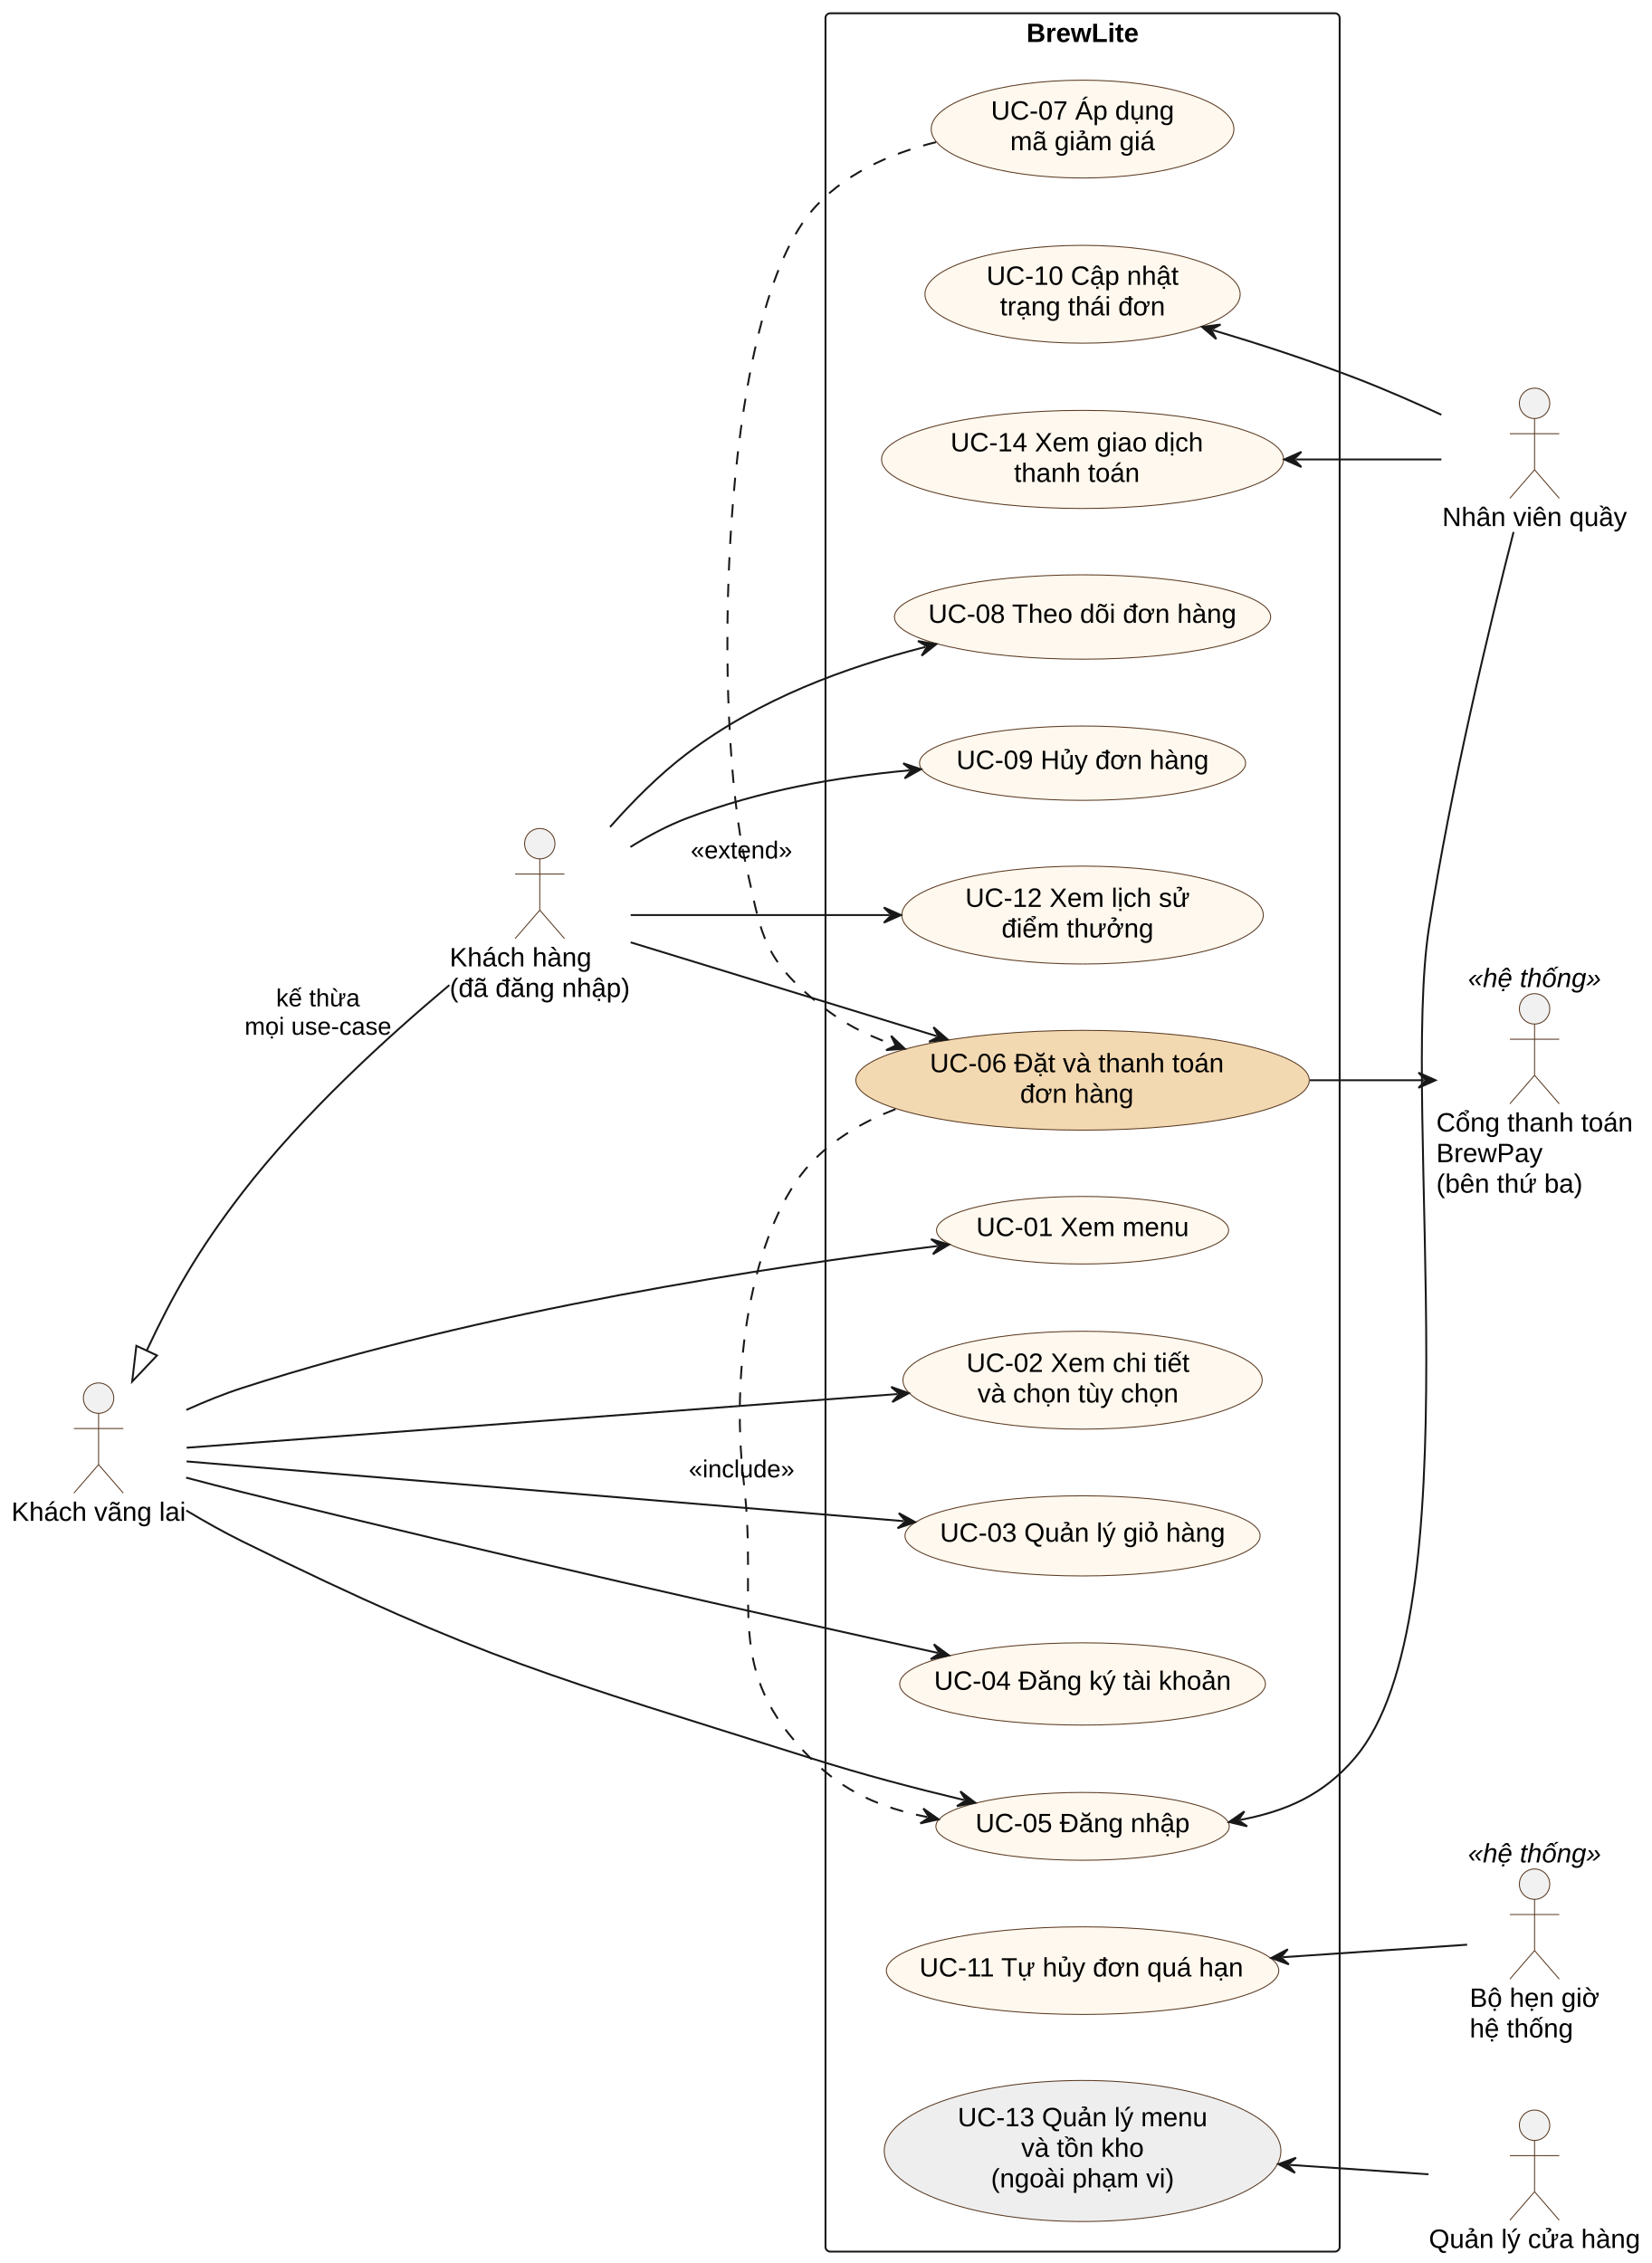
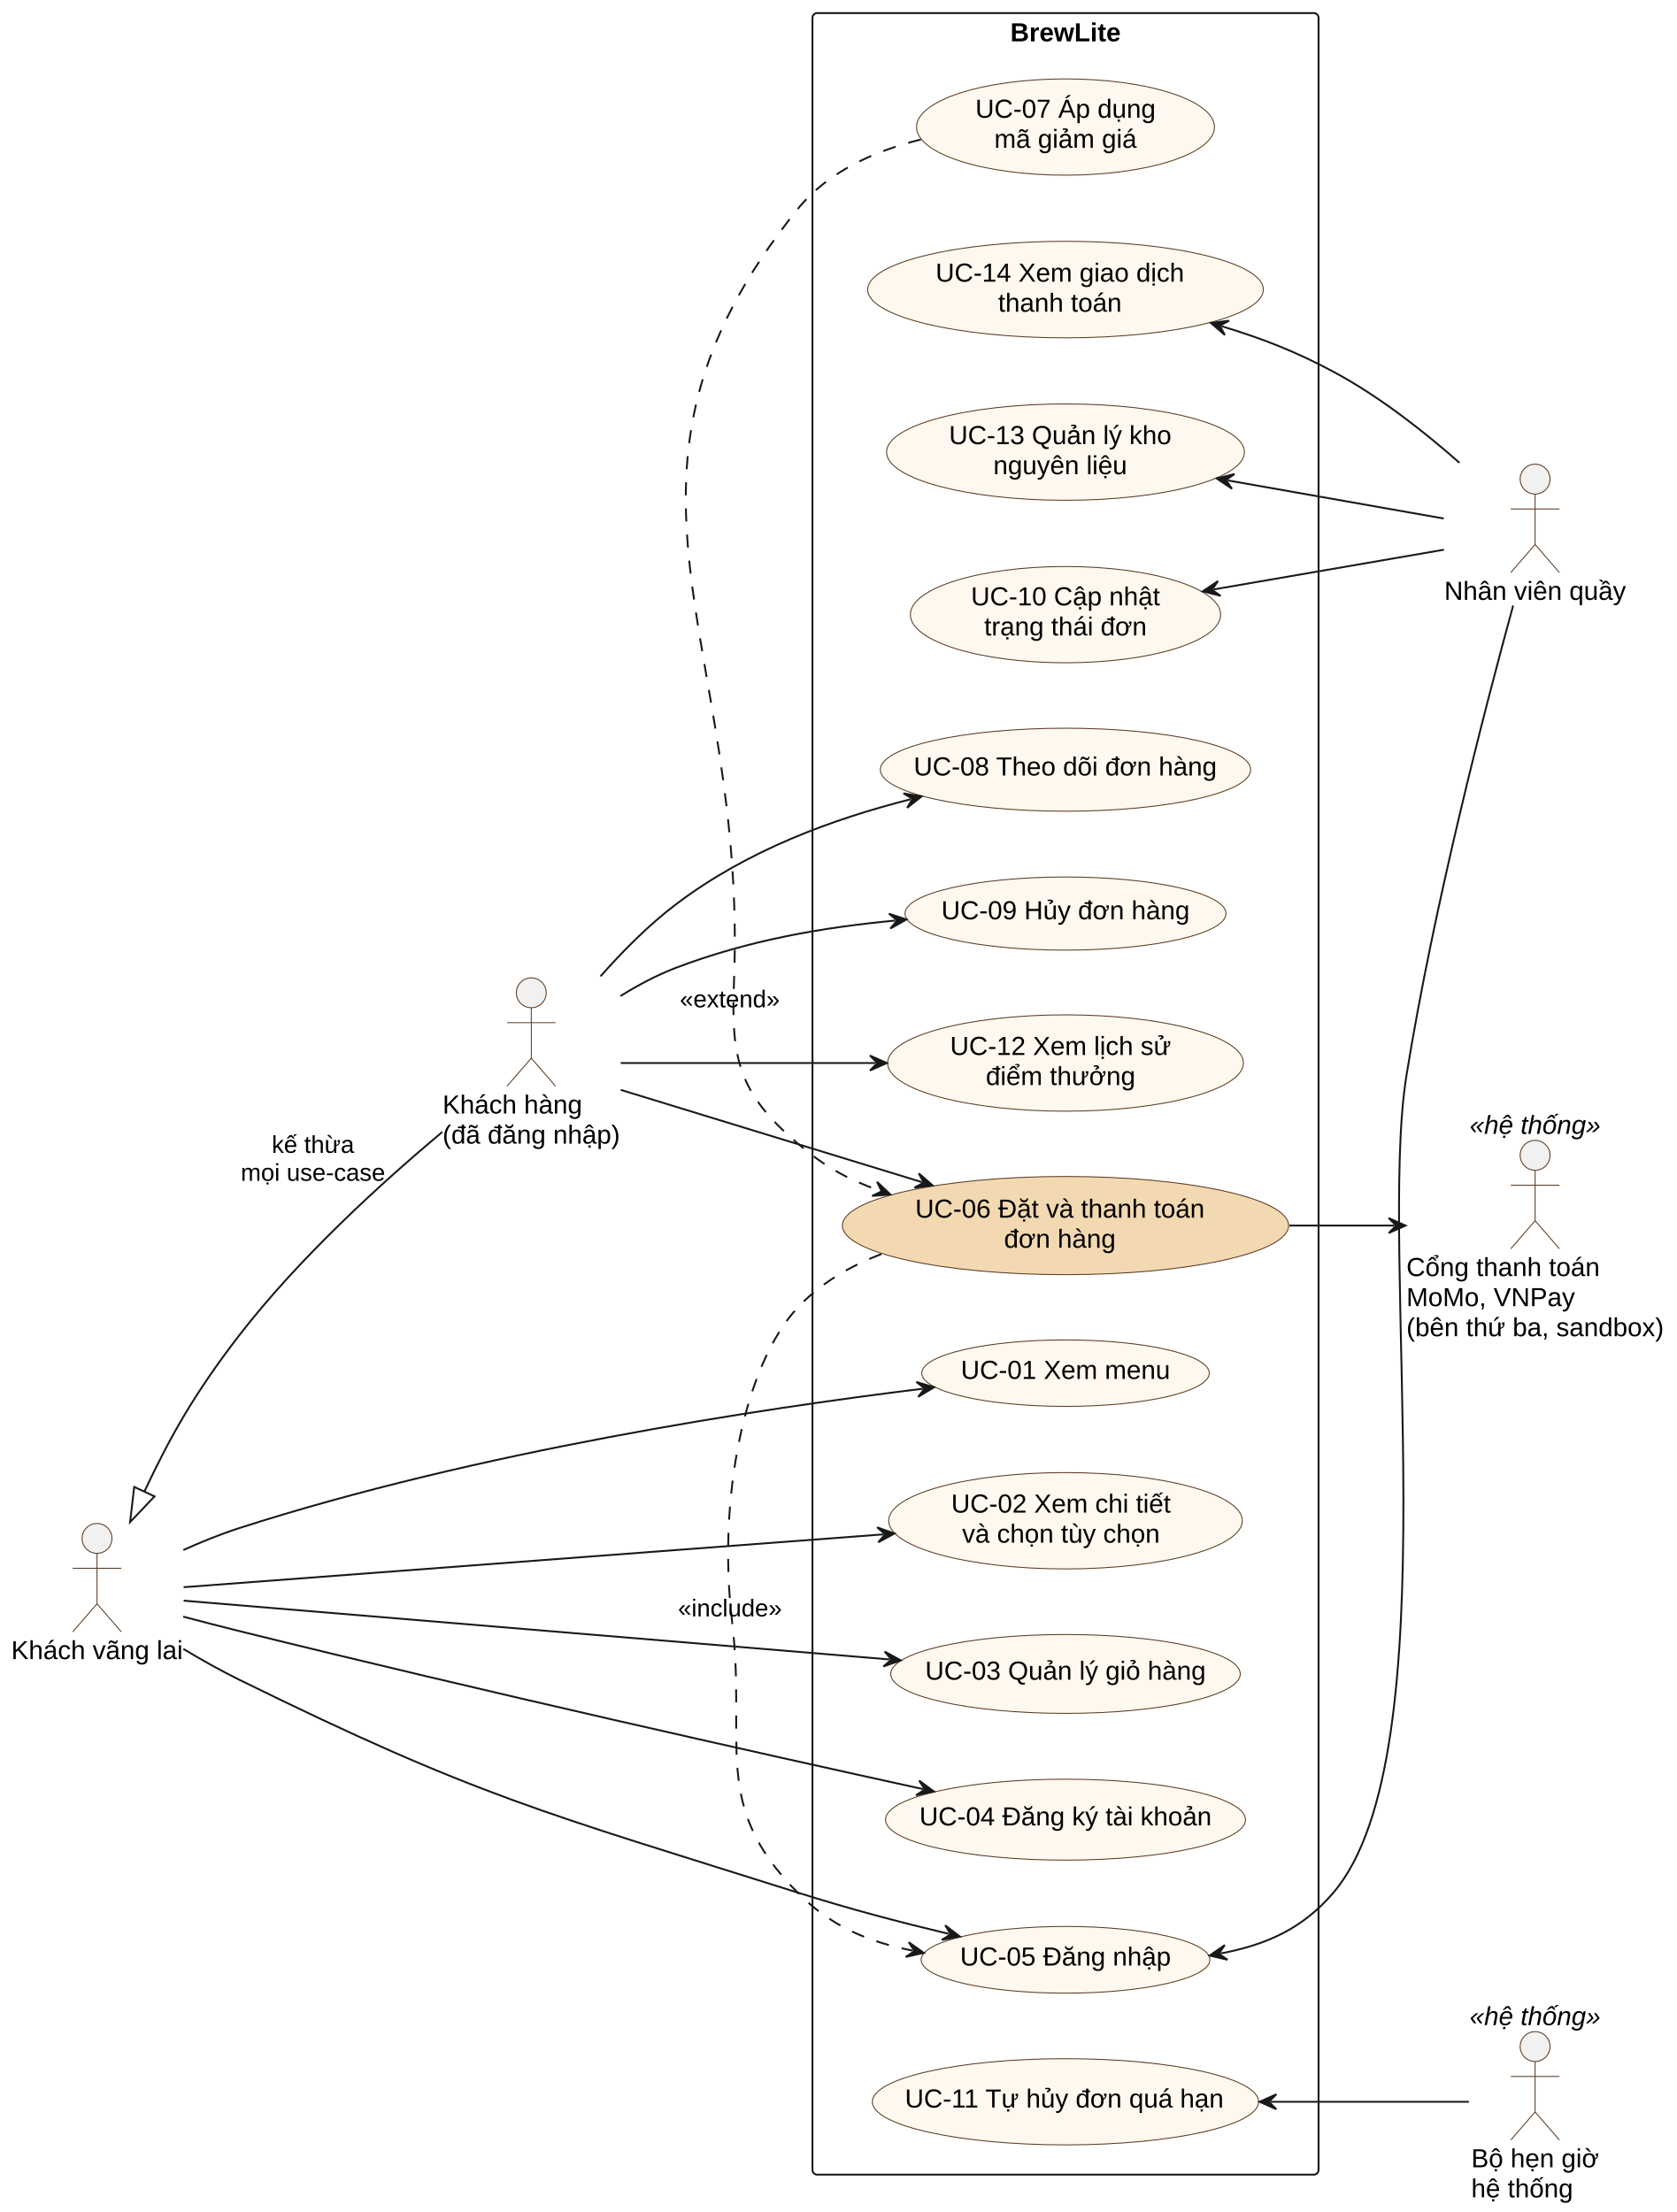
- <svg xmlns="http://www.w3.org/2000/svg" contentStyleType="text/css" height="1192px" preserveAspectRatio="none" style="width:870px;height:1192px;background:#FFFFFF;" version="1.1" viewBox="0 0 870 1192" width="870px" zoomAndPan="magnify">
+ <svg xmlns="http://www.w3.org/2000/svg" contentStyleType="text/css" height="1184px" preserveAspectRatio="none" style="width:897px;height:1184px;background:#FFFFFF;" version="1.1" viewBox="0 0 897 1184" width="897px" zoomAndPan="magnify">
  <defs />
  <g>
    <g id="cluster_BrewLite">
-       <rect fill="none" height="1179" rx="2.5" ry="2.5" style="stroke:#181818;stroke-width:1.0;" width="270.83" x="434.81" y="7" />
+       <rect fill="none" height="1157" rx="2.5" ry="2.5" style="stroke:#181818;stroke-width:1.0;" width="270.83" x="434.81" y="7" />
      <text fill="#000000" font-family="Arial" font-size="14" font-weight="bold" lengthAdjust="spacing" textLength="59.124" x="540.663" y="22.132">BrewLite</text>
    </g>
    <g id="elem_UC01">
-       <ellipse cx="570.225" cy="647.997" fill="#FFF8EE" rx="76.935" ry="17.787" style="stroke:#5A3A22;stroke-width:0.5;" />
-       <text fill="#000000" font-family="Arial" font-size="14" lengthAdjust="spacing" textLength="112.041" x="514.204" y="651.079">UC-01 Xem menu</text>
+       <ellipse cx="570.225" cy="734.997" fill="#FFF8EE" rx="76.935" ry="17.787" style="stroke:#5A3A22;stroke-width:0.5;" />
+       <text fill="#000000" font-family="Arial" font-size="14" lengthAdjust="spacing" textLength="112.041" x="514.204" y="738.079">UC-01 Xem menu</text>
    </g>
    <g id="elem_UC02">
-       <ellipse cx="570.222" cy="727.003" fill="#FFF8EE" rx="94.622" ry="25.783" style="stroke:#5A3A22;stroke-width:0.5;" />
-       <text fill="#000000" font-family="Arial" font-size="14" lengthAdjust="spacing" textLength="117.482" x="509.057" y="722.639">UC-02 Xem chi tiết</text>
-       <text fill="#000000" font-family="Arial" font-size="14" lengthAdjust="spacing" textLength="105.848" x="514.874" y="738.737">và chọn tùy chọn</text>
+       <ellipse cx="570.222" cy="814.003" fill="#FFF8EE" rx="94.622" ry="25.783" style="stroke:#5A3A22;stroke-width:0.5;" />
+       <text fill="#000000" font-family="Arial" font-size="14" lengthAdjust="spacing" textLength="117.482" x="509.057" y="809.639">UC-02 Xem chi tiết</text>
+       <text fill="#000000" font-family="Arial" font-size="14" lengthAdjust="spacing" textLength="105.848" x="514.874" y="825.737">và chọn tùy chọn</text>
    </g>
    <g id="elem_UC03">
-       <ellipse cx="570.217" cy="808.997" fill="#FFF8EE" rx="93.537" ry="21.107" style="stroke:#5A3A22;stroke-width:0.5;" />
-       <text fill="#000000" font-family="Arial" font-size="14" lengthAdjust="spacing" textLength="150.199" x="495.117" y="812.08">UC-03 Quản lý giỏ hàng</text>
+       <ellipse cx="570.217" cy="895.997" fill="#FFF8EE" rx="93.537" ry="21.107" style="stroke:#5A3A22;stroke-width:0.5;" />
+       <text fill="#000000" font-family="Arial" font-size="14" lengthAdjust="spacing" textLength="150.199" x="495.117" y="899.08">UC-03 Quản lý giỏ hàng</text>
    </g>
    <g id="elem_UC04">
-       <ellipse cx="570.22" cy="886.996" fill="#FFF8EE" rx="96.33" ry="21.666" style="stroke:#5A3A22;stroke-width:0.5;" />
-       <text fill="#000000" font-family="Arial" font-size="14" lengthAdjust="spacing" textLength="156.413" x="492.014" y="890.079">UC-04 Đăng ký tài khoản</text>
+       <ellipse cx="570.22" cy="973.996" fill="#FFF8EE" rx="96.33" ry="21.666" style="stroke:#5A3A22;stroke-width:0.5;" />
+       <text fill="#000000" font-family="Arial" font-size="14" lengthAdjust="spacing" textLength="156.413" x="492.014" y="977.079">UC-04 Đăng ký tài khoản</text>
    </g>
    <g id="elem_UC05">
-       <ellipse cx="570.223" cy="962.005" fill="#FFF8EE" rx="77.273" ry="17.855" style="stroke:#5A3A22;stroke-width:0.5;" />
-       <text fill="#000000" font-family="Arial" font-size="14" lengthAdjust="spacing" textLength="112.848" x="513.799" y="965.087">UC-05 Đăng nhập</text>
+       <ellipse cx="570.223" cy="1049.005" fill="#FFF8EE" rx="77.273" ry="17.855" style="stroke:#5A3A22;stroke-width:0.5;" />
+       <text fill="#000000" font-family="Arial" font-size="14" lengthAdjust="spacing" textLength="112.848" x="513.799" y="1052.087">UC-05 Đăng nhập</text>
    </g>
    <g id="elem_UC06">
-       <ellipse cx="570.216" cy="569.003" fill="#F3D9B1" rx="119.415" ry="26.283" style="stroke:#5A3A22;stroke-width:0.5;" />
-       <text fill="#000000" font-family="Arial" font-size="14" lengthAdjust="spacing" textLength="154.868" x="489.781" y="564.77">UC-06 Đặt và thanh toán</text>
-       <text fill="#000000" font-family="Arial" font-size="14" lengthAdjust="spacing" textLength="59.787" x="537.322" y="580.868">đơn hàng</text>
+       <ellipse cx="570.216" cy="656.003" fill="#F3D9B1" rx="119.415" ry="26.283" style="stroke:#5A3A22;stroke-width:0.5;" />
+       <text fill="#000000" font-family="Arial" font-size="14" lengthAdjust="spacing" textLength="154.868" x="489.781" y="651.77">UC-06 Đặt và thanh toán</text>
+       <text fill="#000000" font-family="Arial" font-size="14" lengthAdjust="spacing" textLength="59.787" x="537.322" y="667.868">đơn hàng</text>
    </g>
    <g id="elem_UC07">
      <ellipse cx="570.223" cy="67.997" fill="#FFF8EE" rx="79.723" ry="25.767" style="stroke:#5A3A22;stroke-width:0.5;" />
      <text fill="#000000" font-family="Arial" font-size="14" lengthAdjust="spacing" textLength="96.503" x="521.972" y="63.03">UC-07 Áp dụng</text>
      <text fill="#000000" font-family="Arial" font-size="14" lengthAdjust="spacing" textLength="76.255" x="532.096" y="79.129">mã giảm giá</text>
    </g>
    <g id="elem_UC08">
-       <ellipse cx="570.217" cy="324.997" fill="#FFF8EE" rx="99.087" ry="22.217" style="stroke:#5A3A22;stroke-width:0.5;" />
-       <text fill="#000000" font-family="Arial" font-size="14" lengthAdjust="spacing" textLength="162.504" x="488.965" y="328.08">UC-08 Theo dõi đơn hàng</text>
+       <ellipse cx="570.217" cy="411.997" fill="#FFF8EE" rx="99.087" ry="22.217" style="stroke:#5A3A22;stroke-width:0.5;" />
+       <text fill="#000000" font-family="Arial" font-size="14" lengthAdjust="spacing" textLength="162.504" x="488.965" y="415.08">UC-08 Theo dõi đơn hàng</text>
    </g>
    <g id="elem_UC09">
-       <ellipse cx="570.216" cy="401.997" fill="#FFF8EE" rx="85.886" ry="19.577" style="stroke:#5A3A22;stroke-width:0.5;" />
-       <text fill="#000000" font-family="Arial" font-size="14" lengthAdjust="spacing" textLength="132.918" x="503.757" y="405.08">UC-09 Hủy đơn hàng</text>
+       <ellipse cx="570.216" cy="488.997" fill="#FFF8EE" rx="85.886" ry="19.577" style="stroke:#5A3A22;stroke-width:0.5;" />
+       <text fill="#000000" font-family="Arial" font-size="14" lengthAdjust="spacing" textLength="132.918" x="503.757" y="492.08">UC-09 Hủy đơn hàng</text>
    </g>
    <g id="elem_UC12">
-       <ellipse cx="570.223" cy="481.995" fill="#FFF8EE" rx="95.203" ry="25.785" style="stroke:#5A3A22;stroke-width:0.5;" />
-       <text fill="#000000" font-family="Arial" font-size="14" lengthAdjust="spacing" textLength="118.289" x="508.447" y="477.679">UC-12 Xem lịch sử</text>
-       <text fill="#000000" font-family="Arial" font-size="14" lengthAdjust="spacing" textLength="80.035" x="527.574" y="493.778">điểm thưởng</text>
+       <ellipse cx="570.223" cy="568.995" fill="#FFF8EE" rx="95.203" ry="25.785" style="stroke:#5A3A22;stroke-width:0.5;" />
+       <text fill="#000000" font-family="Arial" font-size="14" lengthAdjust="spacing" textLength="118.289" x="508.447" y="564.679">UC-12 Xem lịch sử</text>
+       <text fill="#000000" font-family="Arial" font-size="14" lengthAdjust="spacing" textLength="80.035" x="527.574" y="580.778">điểm thưởng</text>
    </g>
    <g id="elem_UC10">
-       <ellipse cx="570.22" cy="154.997" fill="#FFF8EE" rx="83.02" ry="25.767" style="stroke:#5A3A22;stroke-width:0.5;" />
-       <text fill="#000000" font-family="Arial" font-size="14" lengthAdjust="spacing" textLength="101.165" x="519.637" y="150.03">UC-10 Cập nhật</text>
-       <text fill="#000000" font-family="Arial" font-size="14" lengthAdjust="spacing" textLength="87.015" x="526.712" y="166.129">trạng thái đơn</text>
+       <ellipse cx="570.22" cy="328.997" fill="#FFF8EE" rx="83.02" ry="25.767" style="stroke:#5A3A22;stroke-width:0.5;" />
+       <text fill="#000000" font-family="Arial" font-size="14" lengthAdjust="spacing" textLength="101.165" x="519.637" y="324.03">UC-10 Cập nhật</text>
+       <text fill="#000000" font-family="Arial" font-size="14" lengthAdjust="spacing" textLength="87.015" x="526.712" y="340.129">trạng thái đơn</text>
    </g>
    <g id="elem_UC11">
-       <ellipse cx="570.218" cy="1038.002" fill="#FFF8EE" rx="103.358" ry="23.072" style="stroke:#5A3A22;stroke-width:0.5;" />
-       <text fill="#000000" font-family="Arial" font-size="14" lengthAdjust="spacing" textLength="171.869" x="484.284" y="1041.084">UC-11 Tự hủy đơn quá hạn</text>
+       <ellipse cx="570.218" cy="1125.002" fill="#FFF8EE" rx="103.358" ry="23.072" style="stroke:#5A3A22;stroke-width:0.5;" />
+       <text fill="#000000" font-family="Arial" font-size="14" lengthAdjust="spacing" textLength="171.869" x="484.284" y="1128.084">UC-11 Tự hủy đơn quá hạn</text>
    </g>
    <g id="elem_UC14">
-       <ellipse cx="570.216" cy="241.996" fill="#FFF8EE" rx="105.886" ry="25.836" style="stroke:#5A3A22;stroke-width:0.5;" />
-       <text fill="#000000" font-family="Arial" font-size="14" lengthAdjust="spacing" textLength="133.061" x="500.685" y="237.763">UC-14 Xem giao dịch</text>
-       <text fill="#000000" font-family="Arial" font-size="14" lengthAdjust="spacing" textLength="66.172" x="534.13" y="253.861">thanh toán</text>
+       <ellipse cx="570.216" cy="154.996" fill="#FFF8EE" rx="105.886" ry="25.836" style="stroke:#5A3A22;stroke-width:0.5;" />
+       <text fill="#000000" font-family="Arial" font-size="14" lengthAdjust="spacing" textLength="133.061" x="500.685" y="150.763">UC-14 Xem giao dịch</text>
+       <text fill="#000000" font-family="Arial" font-size="14" lengthAdjust="spacing" textLength="66.172" x="534.13" y="166.861">thanh toán</text>
    </g>
    <g id="elem_UC13">
-       <ellipse cx="570.222" cy="1133" fill="#EEEEEE" rx="104.472" ry="37.15" style="stroke:#5A3A22;stroke-width:0.5;" />
-       <text fill="#000000" font-family="Arial" font-size="14" lengthAdjust="spacing" textLength="131.503" x="504.47" y="1119.984">UC-13 Quản lý menu</text>
-       <text fill="#000000" font-family="Arial" font-size="14" lengthAdjust="spacing" textLength="64.6" x="537.922" y="1136.083">và tồn kho</text>
-       <text fill="#000000" font-family="Arial" font-size="14" lengthAdjust="spacing" textLength="96.489" x="521.977" y="1152.181">(ngoài phạm vi)</text>
+       <ellipse cx="570.216" cy="241.998" fill="#FFF8EE" rx="95.756" ry="25.788" style="stroke:#5A3A22;stroke-width:0.5;" />
+       <text fill="#000000" font-family="Arial" font-size="14" lengthAdjust="spacing" textLength="119.055" x="507.858" y="237.727">UC-13 Quản lý kho</text>
+       <text fill="#000000" font-family="Arial" font-size="14" lengthAdjust="spacing" textLength="71.613" x="531.579" y="253.825">nguyên liệu</text>
    </g>
    <g id="elem_Guest">
-       <ellipse cx="51.92" cy="736.45" fill="#F1F1F1" rx="8" ry="8" style="stroke:#5A3A22;stroke-width:0.5;" />
-       <path d="M51.92,744.45 L51.92,771.45 M38.92,752.45 L64.92,752.45 M51.92,771.45 L38.92,786.45 M51.92,771.45 L64.92,786.45 " fill="none" style="stroke:#5A3A22;stroke-width:0.5;" />
-       <text fill="#000000" font-family="Arial" font-size="14" lengthAdjust="spacing" textLength="91.841" x="6" y="801.082">Khách vãng lai</text>
+       <ellipse cx="51.92" cy="823.45" fill="#F1F1F1" rx="8" ry="8" style="stroke:#5A3A22;stroke-width:0.5;" />
+       <path d="M51.92,831.45 L51.92,858.45 M38.92,839.45 L64.92,839.45 M51.92,858.45 L38.92,873.45 M51.92,858.45 L64.92,873.45 " fill="none" style="stroke:#5A3A22;stroke-width:0.5;" />
+       <text fill="#000000" font-family="Arial" font-size="14" lengthAdjust="spacing" textLength="91.841" x="6" y="888.082">Khách vãng lai</text>
    </g>
    <g id="elem_Customer">
-       <ellipse cx="284.322" cy="444.4" fill="#F1F1F1" rx="8" ry="8" style="stroke:#5A3A22;stroke-width:0.5;" />
-       <path d="M284.322,452.4 L284.322,479.4 M271.322,460.4 L297.322,460.4 M284.322,479.4 L271.322,494.4 M284.322,479.4 L297.322,494.4 " fill="none" style="stroke:#5A3A22;stroke-width:0.5;" />
-       <text fill="#000000" font-family="Arial" font-size="14" lengthAdjust="spacing" textLength="74.731" x="236.84" y="509.032">Khách hàng</text>
-       <text fill="#000000" font-family="Arial" font-size="14" lengthAdjust="spacing" textLength="94.965" x="236.84" y="525.13">(đã đăng nhập)</text>
+       <ellipse cx="284.322" cy="531.4" fill="#F1F1F1" rx="8" ry="8" style="stroke:#5A3A22;stroke-width:0.5;" />
+       <path d="M284.322,539.4 L284.322,566.4 M271.322,547.4 L297.322,547.4 M284.322,566.4 L271.322,581.4 M284.322,566.4 L297.322,581.4 " fill="none" style="stroke:#5A3A22;stroke-width:0.5;" />
+       <text fill="#000000" font-family="Arial" font-size="14" lengthAdjust="spacing" textLength="74.731" x="236.84" y="596.032">Khách hàng</text>
+       <text fill="#000000" font-family="Arial" font-size="14" lengthAdjust="spacing" textLength="94.965" x="236.84" y="612.13">(đã đăng nhập)</text>
    </g>
    <g id="elem_Staff">
-       <ellipse cx="808.304" cy="212.45" fill="#F1F1F1" rx="8" ry="8" style="stroke:#5A3A22;stroke-width:0.5;" />
-       <path d="M808.304,220.45 L808.304,247.45 M795.304,228.45 L821.304,228.45 M808.304,247.45 L795.304,262.45 M808.304,247.45 L821.304,262.45 " fill="none" style="stroke:#5A3A22;stroke-width:0.5;" />
-       <text fill="#000000" font-family="Arial" font-size="14" lengthAdjust="spacing" textLength="97.289" x="759.66" y="277.082">Nhân viên quầy</text>
-     </g>
-     <g id="elem_Manager">
-       <ellipse cx="808.305" cy="1119.45" fill="#F1F1F1" rx="8" ry="8" style="stroke:#5A3A22;stroke-width:0.5;" />
-       <path d="M808.305,1127.45 L808.305,1154.45 M795.305,1135.45 L821.305,1135.45 M808.305,1154.45 L795.305,1169.45 M808.305,1154.45 L821.305,1169.45 " fill="none" style="stroke:#5A3A22;stroke-width:0.5;" />
-       <text fill="#000000" font-family="Arial" font-size="14" lengthAdjust="spacing" textLength="111.33" x="752.64" y="1184.082">Quản lý cửa hàng</text>
+       <ellipse cx="821.534" cy="256.45" fill="#F1F1F1" rx="8" ry="8" style="stroke:#5A3A22;stroke-width:0.5;" />
+       <path d="M821.534,264.45 L821.534,291.45 M808.534,272.45 L834.534,272.45 M821.534,291.45 L808.534,306.45 M821.534,291.45 L834.534,306.45 " fill="none" style="stroke:#5A3A22;stroke-width:0.5;" />
+       <text fill="#000000" font-family="Arial" font-size="14" lengthAdjust="spacing" textLength="97.289" x="772.89" y="321.082">Nhân viên quầy</text>
    </g>
    <g id="elem_Gateway">
-       <ellipse cx="808.305" cy="531.399" fill="#F1F1F1" rx="8" ry="8" style="stroke:#5A3A22;stroke-width:0.5;" />
-       <path d="M808.305,539.399 L808.305,566.399 M795.305,547.399 L821.305,547.399 M808.305,566.399 L795.305,581.399 M808.305,566.399 L821.305,581.399 " fill="none" style="stroke:#5A3A22;stroke-width:0.5;" />
-       <text fill="#000000" font-family="Arial" font-size="14" lengthAdjust="spacing" textLength="103.53" x="756.54" y="596.03">Cổng thanh toán</text>
-       <text fill="#000000" font-family="Arial" font-size="14" lengthAdjust="spacing" textLength="56.02" x="756.54" y="612.129">BrewPay</text>
-       <text fill="#000000" font-family="Arial" font-size="14" lengthAdjust="spacing" textLength="77.082" x="756.54" y="628.228">(bên thứ ba)</text>
-       <text fill="#000000" font-family="Arial" font-size="14" font-style="italic" lengthAdjust="spacing" textLength="70.068" x="773.271" y="519.932">«hệ thống»</text>
+       <ellipse cx="821.536" cy="618.399" fill="#F1F1F1" rx="8" ry="8" style="stroke:#5A3A22;stroke-width:0.5;" />
+       <path d="M821.536,626.399 L821.536,653.399 M808.536,634.399 L834.536,634.399 M821.536,653.399 L808.536,668.399 M821.536,653.399 L834.536,668.399 " fill="none" style="stroke:#5A3A22;stroke-width:0.5;" />
+       <text fill="#000000" font-family="Arial" font-size="14" lengthAdjust="spacing" textLength="103.53" x="752.64" y="683.03">Cổng thanh toán</text>
+       <text fill="#000000" font-family="Arial" font-size="14" lengthAdjust="spacing" textLength="90.248" x="752.64" y="699.129">MoMo, VNPay</text>
+       <text fill="#000000" font-family="Arial" font-size="14" lengthAdjust="spacing" textLength="137.792" x="752.64" y="715.228">(bên thứ ba, sandbox)</text>
+       <text fill="#000000" font-family="Arial" font-size="14" font-style="italic" lengthAdjust="spacing" textLength="70.068" x="786.502" y="606.932">«hệ thống»</text>
    </g>
    <g id="elem_Timer">
-       <ellipse cx="808.304" cy="992.449" fill="#F1F1F1" rx="8" ry="8" style="stroke:#5A3A22;stroke-width:0.5;" />
-       <path d="M808.304,1000.449 L808.304,1027.449 M795.304,1008.449 L821.304,1008.449 M808.304,1027.449 L795.304,1042.449 M808.304,1027.449 L821.304,1042.449 " fill="none" style="stroke:#5A3A22;stroke-width:0.5;" />
-       <text fill="#000000" font-family="Arial" font-size="14" lengthAdjust="spacing" textLength="68.339" x="774.135" y="1057.081">Bộ hẹn giờ</text>
-       <text fill="#000000" font-family="Arial" font-size="14" lengthAdjust="spacing" textLength="54.496" x="774.135" y="1073.179">hệ thống</text>
-       <text fill="#000000" font-family="Arial" font-size="14" font-style="italic" lengthAdjust="spacing" textLength="70.068" x="773.27" y="980.982">«hệ thống»</text>
+       <ellipse cx="821.534" cy="1095.449" fill="#F1F1F1" rx="8" ry="8" style="stroke:#5A3A22;stroke-width:0.5;" />
+       <path d="M821.534,1103.449 L821.534,1130.449 M808.534,1111.449 L834.534,1111.449 M821.534,1130.449 L808.534,1145.449 M821.534,1130.449 L834.534,1145.449 " fill="none" style="stroke:#5A3A22;stroke-width:0.5;" />
+       <text fill="#000000" font-family="Arial" font-size="14" lengthAdjust="spacing" textLength="68.339" x="787.365" y="1160.081">Bộ hẹn giờ</text>
+       <text fill="#000000" font-family="Arial" font-size="14" lengthAdjust="spacing" textLength="54.496" x="787.365" y="1176.179">hệ thống</text>
+       <text fill="#000000" font-family="Arial" font-size="14" font-style="italic" lengthAdjust="spacing" textLength="70.068" x="786.5" y="1083.982">«hệ thống»</text>
    </g>
    <g id="link_Guest_UC01">
-       <path d="M98.15,742.66 C107.77,738.32 118,734.17 127.84,731 C255.87,689.78 405.815,667.164 493.885,656.314 " fill="none" id="Guest-to-UC01" style="stroke:#181818;stroke-width:1.0;" />
-       <polygon fill="#181818" points="499.84,655.58,490.418,652.711,494.877,656.191,491.397,660.65,499.84,655.58" style="stroke:#181818;stroke-width:1.0;" />
+       <path d="M98.15,829.66 C107.77,825.32 118,821.17 127.84,818 C255.87,776.78 405.815,754.164 493.885,743.314 " fill="none" id="Guest-to-UC01" style="stroke:#181818;stroke-width:1.0;" />
+       <polygon fill="#181818" points="499.84,742.58,490.418,739.711,494.877,743.191,491.397,747.65,499.84,742.58" style="stroke:#181818;stroke-width:1.0;" />
    </g>
    <g id="link_Guest_UC02">
-       <path d="M98.29,762.57 C183.18,756.16 361.507,742.692 472.707,734.292 " fill="none" id="Guest-to-UC02" style="stroke:#181818;stroke-width:1.0;" />
-       <polygon fill="#181818" points="478.69,733.84,469.414,730.529,473.704,734.217,470.017,738.507,478.69,733.84" style="stroke:#181818;stroke-width:1.0;" />
+       <path d="M98.29,849.57 C183.18,843.16 361.507,829.692 472.707,821.292 " fill="none" id="Guest-to-UC02" style="stroke:#181818;stroke-width:1.0;" />
+       <polygon fill="#181818" points="478.69,820.84,469.414,817.529,473.704,821.217,470.017,825.507,478.69,820.84" style="stroke:#181818;stroke-width:1.0;" />
    </g>
    <g id="link_Guest_UC03">
-       <path d="M98.29,769.78 C184.04,776.92 365.261,792.012 476.081,801.242 " fill="none" id="Guest-to-UC03" style="stroke:#181818;stroke-width:1.0;" />
-       <polygon fill="#181818" points="482.06,801.74,473.423,797.007,477.077,801.325,472.759,804.979,482.06,801.74" style="stroke:#181818;stroke-width:1.0;" />
+       <path d="M98.29,856.78 C184.04,863.92 365.261,879.012 476.081,888.242 " fill="none" id="Guest-to-UC03" style="stroke:#181818;stroke-width:1.0;" />
+       <polygon fill="#181818" points="482.06,888.74,473.423,884.007,477.077,888.325,472.759,891.979,482.06,888.74" style="stroke:#181818;stroke-width:1.0;" />
    </g>
    <g id="link_Guest_UC04">
-       <path d="M98.02,778.32 C107.83,780.92 118.17,783.6 127.84,786 C258.89,818.47 406.899,851.555 493.989,870.645 " fill="none" id="Guest-to-UC04" style="stroke:#181818;stroke-width:1.0;" />
-       <polygon fill="#181818" points="499.85,871.93,491.915,866.096,494.966,870.859,490.202,873.91,499.85,871.93" style="stroke:#181818;stroke-width:1.0;" />
+       <path d="M98.02,865.32 C107.83,867.92 118.17,870.6 127.84,873 C258.89,905.47 406.899,938.555 493.989,957.645 " fill="none" id="Guest-to-UC04" style="stroke:#181818;stroke-width:1.0;" />
+       <polygon fill="#181818" points="499.85,958.93,491.915,953.096,494.966,957.859,490.202,960.91,499.85,958.93" style="stroke:#181818;stroke-width:1.0;" />
    </g>
    <g id="link_Guest_UC05">
-       <path d="M98.12,795.61 C107.74,801.38 117.98,807.15 127.84,812 C255.42,874.81 291.2,883.17 426.81,926 C455.14,934.95 481.345,941.814 507.845,948.154 " fill="none" id="Guest-to-UC05" style="stroke:#181818;stroke-width:1.0;" />
-       <polygon fill="#181818" points="513.68,949.55,505.858,943.566,508.817,948.387,503.996,951.346,513.68,949.55" style="stroke:#181818;stroke-width:1.0;" />
+       <path d="M98.12,882.61 C107.74,888.38 117.98,894.15 127.84,899 C255.42,961.81 291.2,970.17 426.81,1013 C455.14,1021.95 481.345,1028.814 507.845,1035.154 " fill="none" id="Guest-to-UC05" style="stroke:#181818;stroke-width:1.0;" />
+       <polygon fill="#181818" points="513.68,1036.55,505.858,1030.566,508.817,1035.387,503.996,1038.346,513.68,1036.55" style="stroke:#181818;stroke-width:1.0;" />
    </g>
    <g id="link_Customer_UC06">
-       <path d="M332.2,496.37 C377.64,510.29 441.394,529.822 493.394,545.761 " fill="none" id="Customer-to-UC06" style="stroke:#181818;stroke-width:1.0;" />
-       <polygon fill="#181818" points="499.13,547.52,491.697,541.058,494.35,546.055,489.353,548.707,499.13,547.52" style="stroke:#181818;stroke-width:1.0;" />
+       <path d="M332.2,583.37 C377.64,597.29 441.394,616.822 493.394,632.761 " fill="none" id="Customer-to-UC06" style="stroke:#181818;stroke-width:1.0;" />
+       <polygon fill="#181818" points="499.13,634.52,491.697,628.058,494.35,633.055,489.353,635.707,499.13,634.52" style="stroke:#181818;stroke-width:1.0;" />
    </g>
    <g id="link_Customer_UC08">
-       <path d="M321.34,435.61 C333.27,422.1 347.24,408.02 361.81,397 C400.26,367.9 445.536,351.463 487.396,340.783 " fill="none" id="Customer-to-UC08" style="stroke:#181818;stroke-width:1.0;" />
-       <polygon fill="#181818" points="493.21,339.3,483.5,337.649,488.365,340.536,485.478,345.401,493.21,339.3" style="stroke:#181818;stroke-width:1.0;" />
+       <path d="M321.34,522.61 C333.27,509.1 347.24,495.02 361.81,484 C400.26,454.9 445.536,438.463 487.396,427.783 " fill="none" id="Customer-to-UC08" style="stroke:#181818;stroke-width:1.0;" />
+       <polygon fill="#181818" points="493.21,426.3,483.5,424.649,488.365,427.536,485.478,432.401,493.21,426.3" style="stroke:#181818;stroke-width:1.0;" />
    </g>
    <g id="link_Customer_UC09">
-       <path d="M332.07,446.13 C341.51,440.27 351.66,434.86 361.81,431 C400.8,416.17 440.536,409.359 479.106,405.749 " fill="none" id="Customer-to-UC09" style="stroke:#181818;stroke-width:1.0;" />
-       <polygon fill="#181818" points="485.08,405.19,475.746,402.046,480.102,405.656,476.492,410.011,485.08,405.19" style="stroke:#181818;stroke-width:1.0;" />
+       <path d="M332.07,533.13 C341.51,527.27 351.66,521.86 361.81,518 C400.8,503.17 440.536,496.359 479.106,492.749 " fill="none" id="Customer-to-UC09" style="stroke:#181818;stroke-width:1.0;" />
+       <polygon fill="#181818" points="485.08,492.19,475.746,489.046,480.102,492.656,476.492,497.011,485.08,492.19" style="stroke:#181818;stroke-width:1.0;" />
    </g>
    <g id="link_Customer_UC12">
-       <path d="M332.2,482 C370.79,482 420.72,482 468.56,482 " fill="none" id="Customer-to-UC12" style="stroke:#181818;stroke-width:1.0;" />
-       <polygon fill="#181818" points="474.56,482,465.56,478,469.56,482,465.56,486,474.56,482" style="stroke:#181818;stroke-width:1.0;" />
+       <path d="M332.2,569 C370.79,569 420.72,569 468.56,569 " fill="none" id="Customer-to-UC12" style="stroke:#181818;stroke-width:1.0;" />
+       <polygon fill="#181818" points="474.56,569,465.56,565,469.56,569,465.56,573,474.56,569" style="stroke:#181818;stroke-width:1.0;" />
    </g>
    <g id="link_Guest_Customer">
-       <path d="M77.261,711.422 C90.791,682.562 103.86,659.08 127.84,628 C159.73,586.66 203.66,546.57 236.69,518.89 " fill="none" id="Guest-backto-Customer" style="stroke:#181818;stroke-width:1.0;" />
-       <polygon fill="none" points="69.62,727.72,82.693,713.969,71.828,708.875,69.62,727.72" style="stroke:#181818;stroke-width:1.0;" />
-       <text fill="#000000" font-family="Arial" font-size="13" lengthAdjust="spacing" textLength="44.116" x="145.436" y="530.084">kế thừa</text>
-       <text fill="#000000" font-family="Arial" font-size="13" lengthAdjust="spacing" textLength="77.308" x="128.84" y="545.033">mọi use-case</text>
+       <path d="M77.261,798.422 C90.791,769.562 103.86,746.08 127.84,715 C159.73,673.66 203.66,633.57 236.69,605.89 " fill="none" id="Guest-backto-Customer" style="stroke:#181818;stroke-width:1.0;" />
+       <polygon fill="none" points="69.62,814.72,82.693,800.969,71.828,795.875,69.62,814.72" style="stroke:#181818;stroke-width:1.0;" />
+       <text fill="#000000" font-family="Arial" font-size="13" lengthAdjust="spacing" textLength="44.116" x="145.436" y="617.084">kế thừa</text>
+       <text fill="#000000" font-family="Arial" font-size="13" lengthAdjust="spacing" textLength="77.308" x="128.84" y="632.033">mọi use-case</text>
    </g>
    <g id="link_UC07_UC06">
-       <path d="M493.04,74.88 C468.34,81 443.19,92.09 426.81,112 C378.15,171.15 375.62,380.35 392.79,455 C400.55,488.71 400.53,502.5 426.81,525 C441.05,537.2 452.977,543.998 470.877,550.368 " fill="none" id="UC07-to-UC06" style="stroke:#181818;stroke-width:1.0;stroke-dasharray:7.0,7.0;" />
-       <polygon fill="#181818" points="476.53,552.38,469.392,545.594,471.819,550.704,466.71,553.131,476.53,552.38" style="stroke:#181818;stroke-width:1.0;" />
-       <text fill="#000000" font-family="Arial" font-size="13" lengthAdjust="spacing" textLength="53.492" x="363.81" y="452.194">«extend»</text>
+       <path d="M492.8,74.68 C468.08,80.78 442.97,91.91 426.81,112 C311.07,255.84 400.36,341.54 392.79,526 C391.11,567.07 395.58,585.27 426.81,612 C441.05,624.2 452.977,630.998 470.877,637.368 " fill="none" id="UC07-to-UC06" style="stroke:#181818;stroke-width:1.0;stroke-dasharray:7.0,7.0;" />
+       <polygon fill="#181818" points="476.53,639.38,469.392,632.594,471.819,637.704,466.71,640.131,476.53,639.38" style="stroke:#181818;stroke-width:1.0;" />
+       <text fill="#000000" font-family="Arial" font-size="13" lengthAdjust="spacing" textLength="53.492" x="363.81" y="539.194">«extend»</text>
    </g>
    <g id="link_UC06_UC05">
-       <path d="M471.68,584.22 C454.88,590.72 438.96,599.94 426.81,613 C398.46,643.44 383.93,714.96 391.79,781 C399.63,846.83 380.14,878.91 426.81,926 C444.6,943.96 464.055,952.262 488.485,957.112 " fill="none" id="UC06-to-UC05" style="stroke:#181818;stroke-width:1.0;stroke-dasharray:7.0,7.0;" />
-       <polygon fill="#181818" points="494.37,958.28,486.321,952.604,489.466,957.306,484.763,960.451,494.37,958.28" style="stroke:#181818;stroke-width:1.0;" />
-       <text fill="#000000" font-family="Arial" font-size="13" lengthAdjust="spacing" textLength="55.656" x="362.81" y="778.194">«include»</text>
+       <path d="M471.68,671.22 C454.88,677.72 438.96,686.94 426.81,700 C398.46,730.44 383.93,801.96 391.79,868 C399.63,933.83 380.14,965.91 426.81,1013 C444.6,1030.96 464.055,1039.262 488.485,1044.112 " fill="none" id="UC06-to-UC05" style="stroke:#181818;stroke-width:1.0;stroke-dasharray:7.0,7.0;" />
+       <polygon fill="#181818" points="494.37,1045.28,486.321,1039.604,489.466,1044.306,484.763,1047.451,494.37,1045.28" style="stroke:#181818;stroke-width:1.0;" />
+       <text fill="#000000" font-family="Arial" font-size="13" lengthAdjust="spacing" textLength="55.656" x="362.81" y="865.194">«include»</text>
    </g>
    <g id="link_UC05_Staff">
-       <path d="M653.255,958.61 C677.885,953.93 697.17,945.31 713.64,926 C776.9,851.81 737.74,585.35 752.64,489 C764.18,414.35 784.89,328.51 797.24,280.22 " fill="none" id="UC05-backto-Staff" style="stroke:#181818;stroke-width:1.0;" />
-       <polygon fill="#181818" points="647.36,959.73,656.948,961.98,652.272,958.797,655.455,954.12,647.36,959.73" style="stroke:#181818;stroke-width:1.0;" />
+       <path d="M653.255,1045.61 C677.885,1040.93 697.17,1032.31 713.64,1013 C776.9,938.81 737.15,672.26 752.64,576 C767.34,484.62 794.67,379.24 809.79,324.12 " fill="none" id="UC05-backto-Staff" style="stroke:#181818;stroke-width:1.0;" />
+       <polygon fill="#181818" points="647.36,1046.73,656.948,1048.98,652.272,1045.797,655.455,1041.12,647.36,1046.73" style="stroke:#181818;stroke-width:1.0;" />
    </g>
    <g id="link_UC10_Staff">
-       <path d="M638.911,173.93 C664.131,181.43 687.65,189.07 713.64,199 C728.68,204.75 744.72,211.77 759.2,218.46 " fill="none" id="UC10-backto-Staff" style="stroke:#181818;stroke-width:1.0;" />
-       <polygon fill="#181818" points="633.16,172.22,640.646,178.619,637.953,173.645,642.927,170.951,633.16,172.22" style="stroke:#181818;stroke-width:1.0;" />
+       <path d="M649.583,315.481 C691.133,308.321 736.21,300.54 772.75,294.24 " fill="none" id="UC10-backto-Staff" style="stroke:#181818;stroke-width:1.0;" />
+       <polygon fill="#181818" points="643.67,316.5,653.219,318.913,648.597,315.651,651.86,311.03,643.67,316.5" style="stroke:#181818;stroke-width:1.0;" />
    </g>
    <g id="link_UC14_Staff">
-       <path d="M682.49,242 C711.38,242 735.31,242 759.24,242 " fill="none" id="UC14-backto-Staff" style="stroke:#181818;stroke-width:1.0;" />
-       <polygon fill="#181818" points="676.49,242,685.49,246,681.49,242,685.49,238,676.49,242" style="stroke:#181818;stroke-width:1.0;" />
+       <path d="M653.782,174.609 C675.672,181.239 693.33,188.13 713.64,199 C737.9,211.98 761.93,230.86 781.05,247.71 " fill="none" id="UC14-backto-Staff" style="stroke:#181818;stroke-width:1.0;" />
+       <polygon fill="#181818" points="648.04,172.87,655.494,179.307,652.825,174.319,657.813,171.651,648.04,172.87" style="stroke:#181818;stroke-width:1.0;" />
    </g>
-     <g id="link_UC13_Manager">
-       <path d="M679.386,1140.328 C706.546,1142.178 728.87,1143.68 752.42,1145.28 " fill="none" id="UC13-backto-Manager" style="stroke:#181818;stroke-width:1.0;" />
-       <polygon fill="#181818" points="673.4,1139.92,682.107,1144.522,678.388,1140.26,682.651,1136.541,673.4,1139.92" style="stroke:#181818;stroke-width:1.0;" />
+     <g id="link_UC13_Staff">
+       <path d="M657.039,257.144 C697.069,264.214 738.27,271.48 772.64,277.55 " fill="none" id="UC13-backto-Staff" style="stroke:#181818;stroke-width:1.0;" />
+       <polygon fill="#181818" points="651.13,256.1,659.297,261.604,656.054,256.97,660.688,253.726,651.13,256.1" style="stroke:#181818;stroke-width:1.0;" />
    </g>
    <g id="link_UC06_Gateway">
-       <path d="M689.95,569 C713.26,569 730.53,569 750.14,569 " fill="none" id="UC06-to-Gateway" style="stroke:#181818;stroke-width:1.0;" />
-       <polygon fill="#181818" points="756.14,569,747.14,565,751.14,569,747.14,573,756.14,569" style="stroke:#181818;stroke-width:1.0;" />
+       <path d="M690.04,656 C711.36,656 726.91,656 746.18,656 " fill="none" id="UC06-to-Gateway" style="stroke:#181818;stroke-width:1.0;" />
+       <polygon fill="#181818" points="752.18,656,743.18,652,747.18,656,743.18,660,752.18,656" style="stroke:#181818;stroke-width:1.0;" />
    </g>
    <g id="link_UC11_Timer">
-       <path d="M675.616,1030.924 C712.306,1028.434 745.62,1026.18 772.79,1024.34 " fill="none" id="UC11-backto-Timer" style="stroke:#181818;stroke-width:1.0;" />
-       <polygon fill="#181818" points="669.63,1031.33,678.88,1034.711,674.619,1030.991,678.338,1026.73,669.63,1031.33" style="stroke:#181818;stroke-width:1.0;" />
+       <path d="M680.07,1125 C720.04,1125 757.1,1125 786.11,1125 " fill="none" id="UC11-backto-Timer" style="stroke:#181818;stroke-width:1.0;" />
+       <polygon fill="#181818" points="674.07,1125,683.07,1129,679.07,1125,683.07,1121,674.07,1125" style="stroke:#181818;stroke-width:1.0;" />
    </g>
  </g>
</svg>
